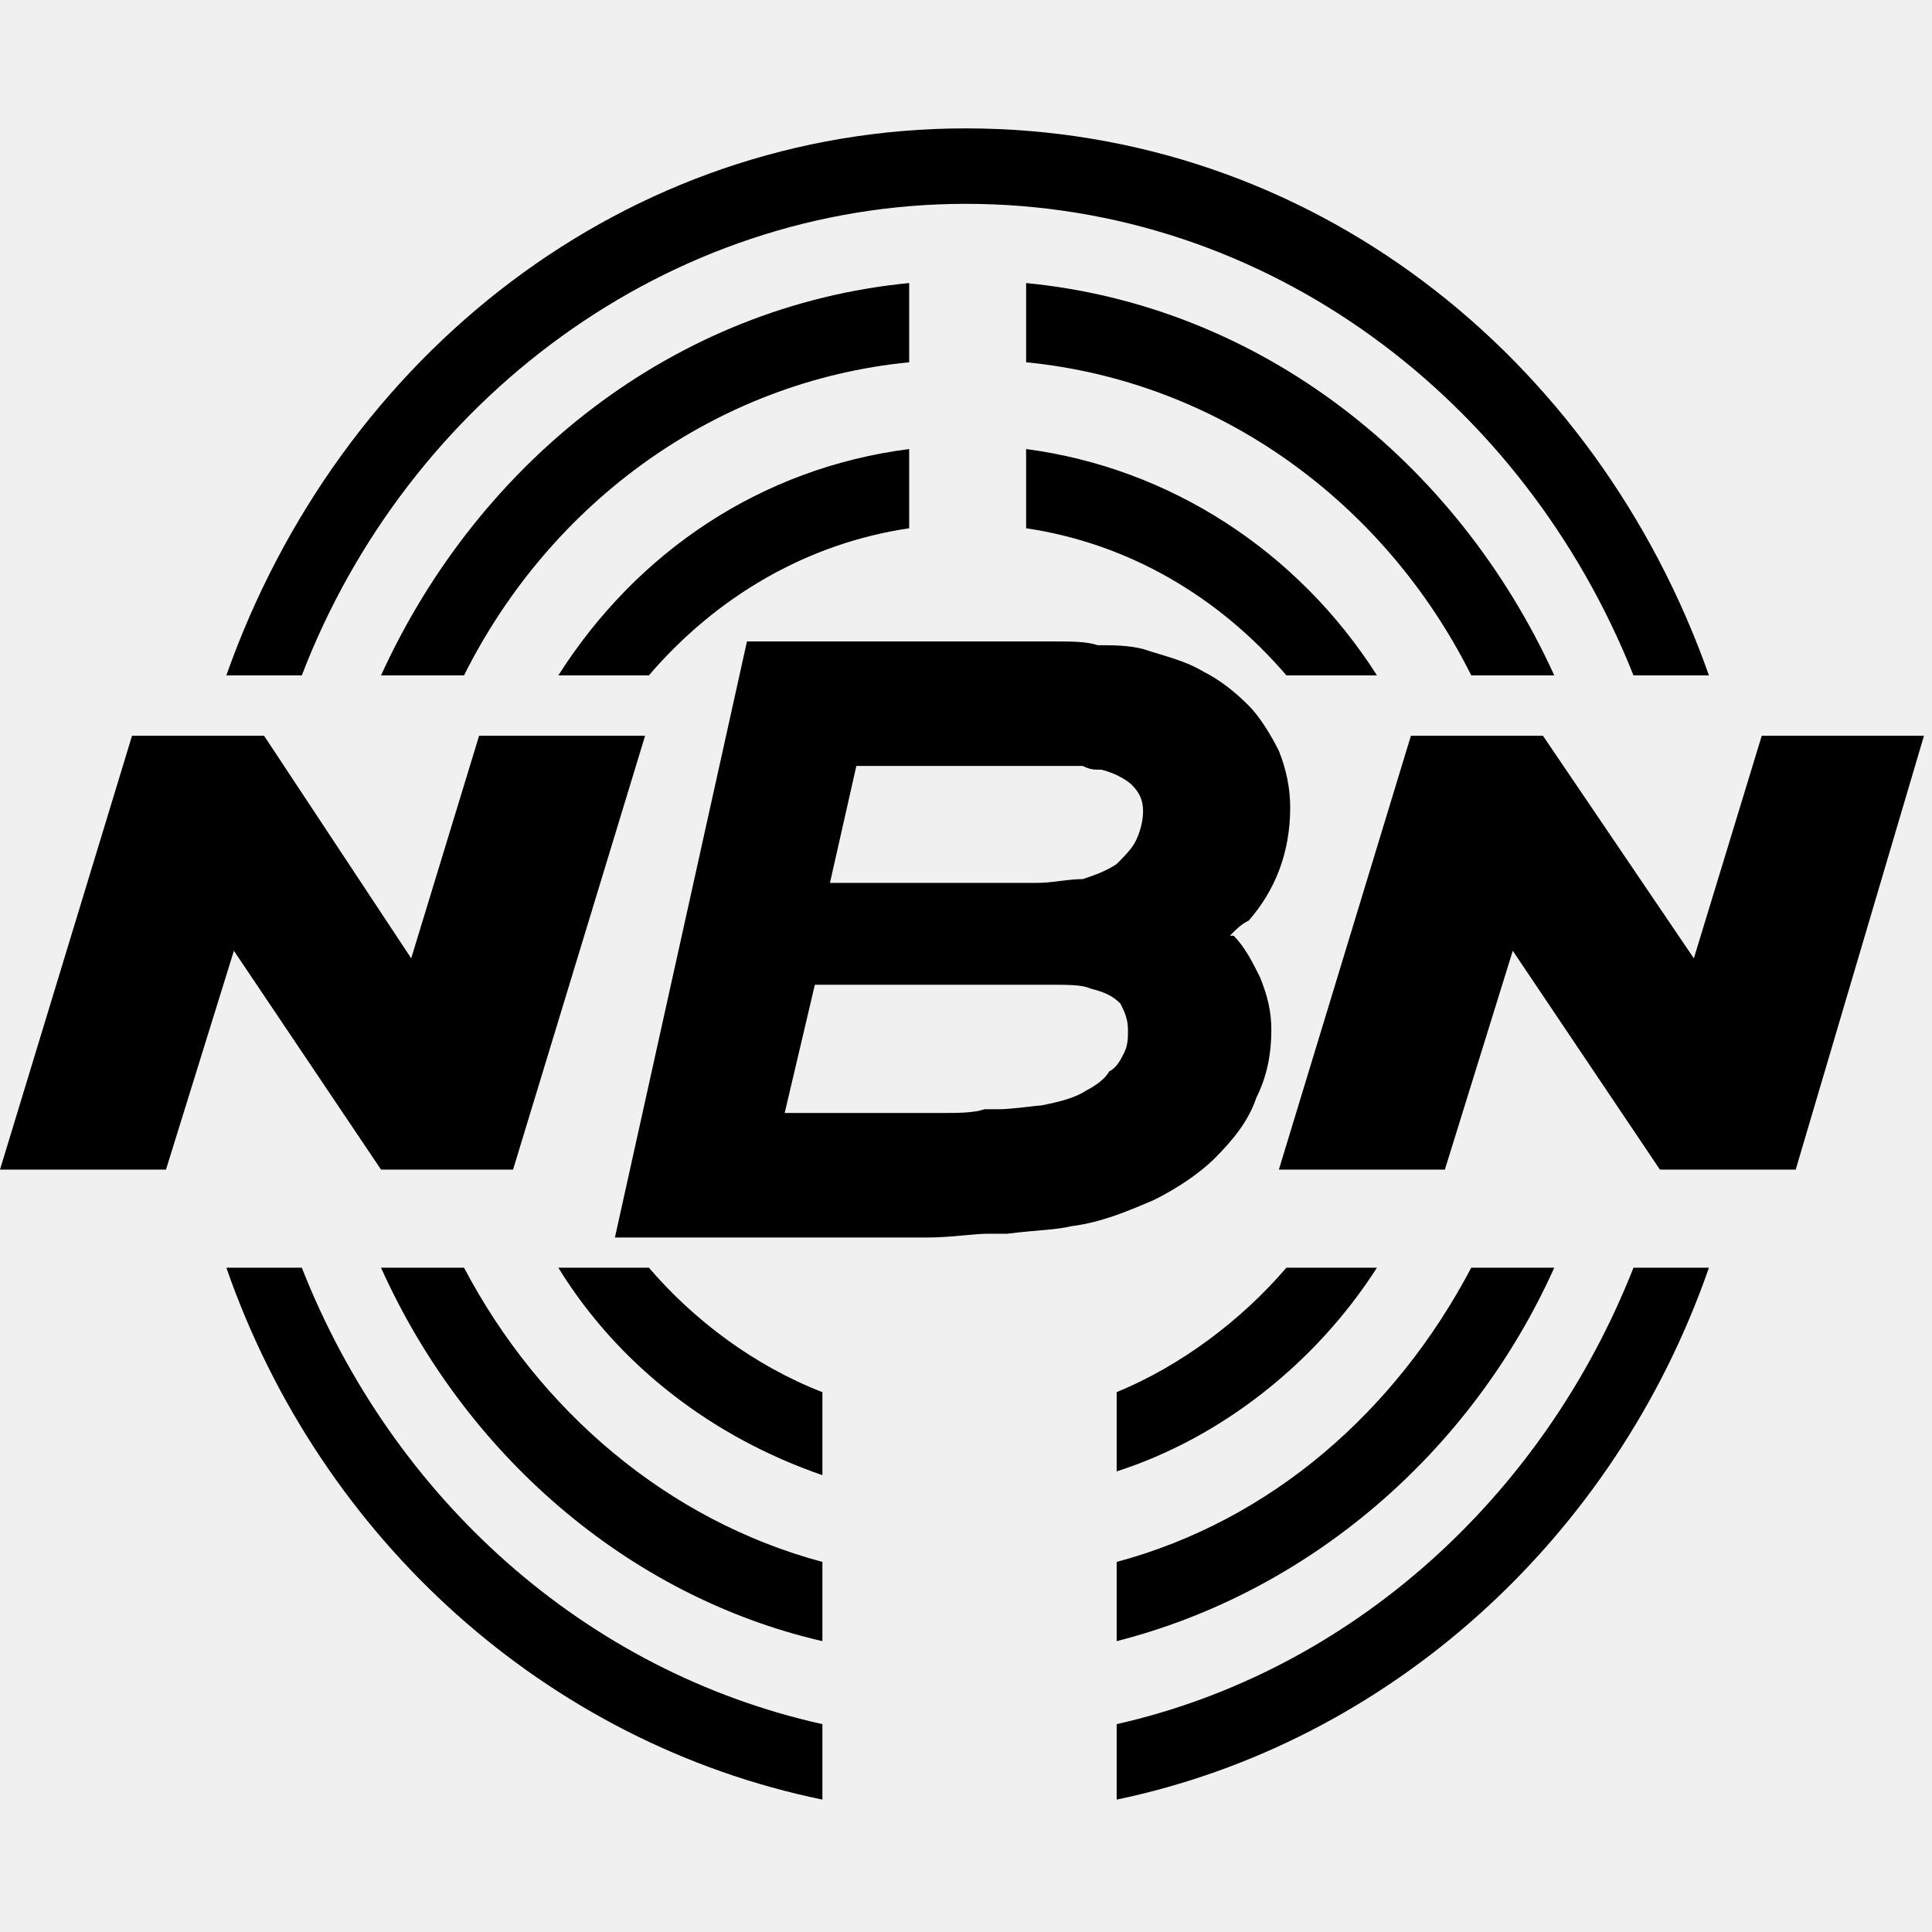
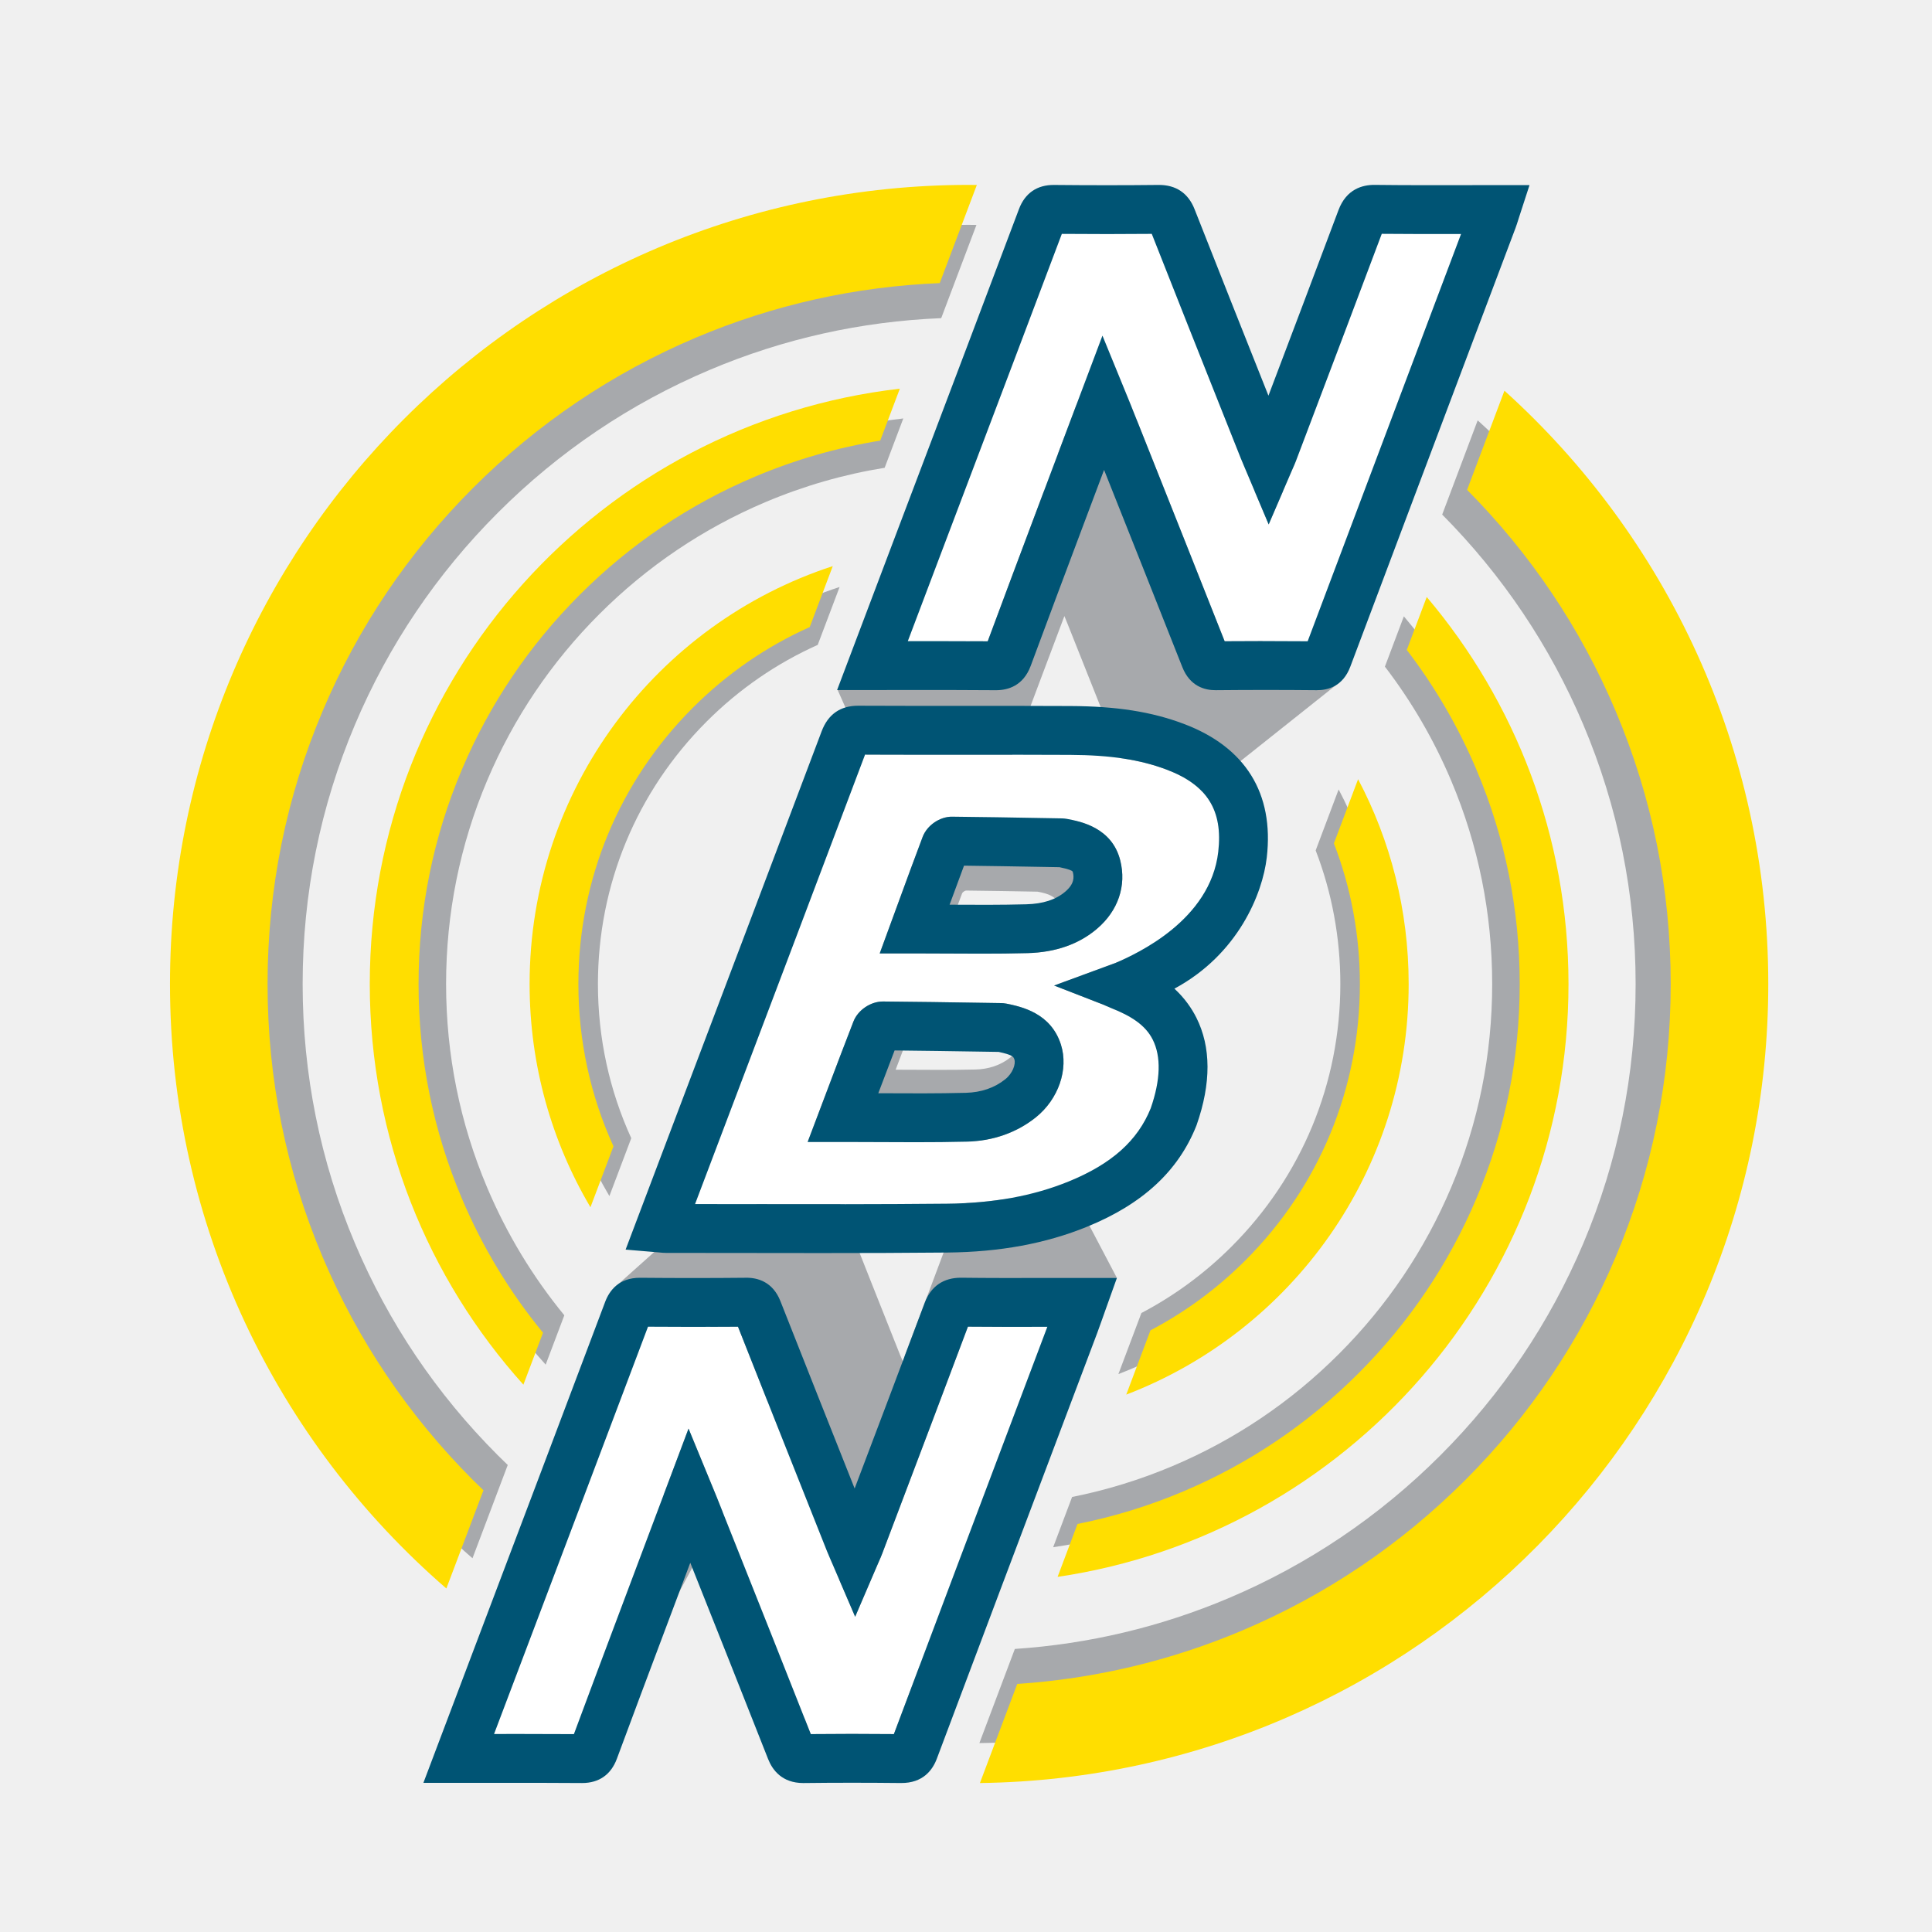
- <svg xmlns="http://www.w3.org/2000/svg" viewBox="0 0 1024 1024.256">
-   <path d="M934 390.062l-36 118-80-118h-70l-70 230h88l36-116 78 116h72l68-230zm-680 0l-36 118-78-118H70l-70 230h88l36-116 78 116h70l70-230zm-94 282h-40c50 144 170 252 316 282v-40c-126-28-228-120-276-242zm746 0h-40c-48 122-150 214-274 242v40c144-30 264-138 314-282zm-394-564c160 0 296 104 354 250h40c-60-170-212-290-394-290-180 0-332 120-392 290h40c56-146 194-250 352-250zm-310 250h44c46-92 134-156 236-166v-42c-124 12-228 94-280 208zm578 0h44c-52-114-156-196-280-208v42c102 10 190 74 236 166zm-534 314h-44c44 98 130 174 234 198v-42c-82-22-150-80-190-156zm578 0h-44c-40 76-106 134-188 156v42c102-26 188-100 232-198zm-94 0h-48c-24 28-56 52-90 66v42c56-18 106-58 138-108zm-386 0h-48c32 52 82 90 140 110v-44c-36-14-68-38-92-66zm138-392v-42c-78 10-144 54-186 120h48c36-42 84-70 138-78zm62-42v42c54 8 102 36 138 78h48c-42-66-110-110-186-120zm110 258h-2c4-4 6-6 10-8 14-16 22-36 22-60 0-10-2-20-6-30-4-8-10-18-16-24-8-8-16-14-24-18-10-6-20-8-32-12-8-2-16-2-24-2-6-2-14-2-24-2H396l-70 316h166c12 0 24-2 32-2h10c16-2 26-2 34-4 16-2 30-8 44-14 12-6 24-14 32-22 10-10 18-20 22-32 6-12 8-24 8-36 0-10-2-18-6-28-4-8-8-16-14-22zm-200-90h120c4 2 6 2 10 2 8 2 14 6 16 8 4 4 6 8 6 14s-2 12-4 16-6 8-10 12c-6 4-12 6-18 8-8 0-16 2-24 2H440zm-22 116h124c10 0 18 0 22 2 8 2 12 4 16 8 2 4 4 8 4 14 0 4 0 8-2 12s-4 8-8 10c-2 4-8 8-12 10-6 4-14 6-24 8-2 0-16 2-22 2h-8c-6 2-14 2-24 2h-82z" />
+ <svg xmlns="http://www.w3.org/2000/svg" viewBox="0 0 1056 1056" height="1056" width="1056" xml:space="preserve" id="svg14744" version="1.1">
+   <defs id="defs14748">
+     <clipPath id="clipPath14760" clipPathUnits="userSpaceOnUse">
+       <path id="path14758" d="M 0,792 H 792 V 0 H 0 Z" />
+     </clipPath>
+   </defs>
+   <g transform="matrix(1.333333,0,0,-1.333333,0,1056)" id="g14752">
+     <g id="g14754">
+       <g clip-path="url(#clipPath14760)" id="g14756">
+         <g transform="translate(258.7798,325.4141)" id="g14762">
+           <path id="path14764" style="fill:#a7a9ac;fill-opacity:1;fill-rule:nonzero;stroke:none" d="m 0,0 c -8.946,19.581 -13.666,41.024 -13.666,63.195 0,40.647 15.829,78.861 44.57,107.602 13.363,13.363 28.776,23.931 45.527,31.417 l 8.974,23.743 C 16.866,203.611 -32.666,139.193 -32.666,63.195 c 0,-31.734 8.646,-61.445 23.697,-86.924 z" />
+         </g>
+         <g transform="translate(539.3428,443.3838)" id="g14766">
+           <path id="path14768" style="fill:#a7a9ac;fill-opacity:1;fill-rule:nonzero;stroke:none" d="m 0,0 c 6.642,-17.243 10.113,-35.742 10.113,-54.774 0,-40.646 -15.829,-78.86 -44.57,-107.601 -11.058,-11.059 -23.522,-20.196 -36.984,-27.266 l -9.43,-25.031 c 64.313,24.626 109.984,86.924 109.984,159.898 0,28.807 -7.127,55.946 -19.697,79.767 z" />
+         </g>
+         <g transform="translate(231.3384,252.8115)" id="g14770">
+           <path id="path14772" style="fill:#a7a9ac;fill-opacity:1;fill-rule:nonzero;stroke:none" d="m 0,0 c -12.999,15.841 -23.603,33.374 -31.626,52.344 -11.176,26.422 -16.843,54.5 -16.843,83.454 0,28.954 5.667,57.033 16.843,83.454 10.798,25.531 26.26,48.463 45.958,68.161 19.698,19.697 42.63,35.16 68.16,45.958 15.741,6.658 32.073,11.344 48.825,14.058 l 7.643,20.222 C 22.763,354.271 -67.469,255.581 -67.469,135.798 c 0,-59.986 22.637,-114.68 59.823,-156.026 z" />
+         </g>
+         <g transform="translate(567.7246,518.7231)" id="g14774">
+           <path id="path14776" style="fill:#a7a9ac;fill-opacity:1;fill-rule:nonzero;stroke:none" d="m 0,0 c 10.963,-14.321 20.057,-29.928 27.133,-46.659 11.176,-26.422 16.843,-54.5 16.843,-83.455 0,-28.954 -5.667,-57.032 -16.843,-83.454 -10.798,-25.53 -26.261,-48.462 -45.958,-68.16 -19.698,-19.697 -42.63,-35.16 -68.16,-45.958 -13.359,-5.65 -27.142,-9.887 -41.245,-12.7 l -7.763,-20.607 c 112.576,16.654 198.969,113.672 198.969,230.879 0,57.461 -20.777,110.062 -55.209,150.73 z" />
+         </g>
+         <g transform="translate(193.6938,153.2148)" id="g14778">
+           <path id="path14780" style="fill:#a7a9ac;fill-opacity:1;fill-rule:nonzero;stroke:none" d="m 0,0 14.452,38.237 c -1.362,1.308 -2.718,2.623 -4.057,3.962 -25.104,25.105 -44.81,54.327 -58.569,86.858 -14.237,33.66 -21.455,69.437 -21.455,106.338 0,36.901 7.218,72.678 21.455,106.338 13.759,32.53 33.465,61.753 58.569,86.858 25.105,25.104 54.328,44.809 86.858,58.569 30.167,12.759 62.039,19.862 94.892,21.203 l 14.443,38.214 c -1,0.009 -1.995,0.038 -2.997,0.038 -171.882,0 -311.22,-139.338 -311.22,-311.22 C -107.629,141.359 -65.923,57.065 0,0" />
+         </g>
+         <g transform="translate(605.7568,619.6772)" id="g14782">
+           <path id="path14784" style="fill:#a7a9ac;fill-opacity:1;fill-rule:nonzero;stroke:none" d="m 0,0 -14.548,-38.617 c 24.753,-24.939 44.216,-53.901 57.841,-86.112 14.236,-33.66 21.455,-69.437 21.455,-106.339 0,-36.9 -7.219,-72.678 -21.455,-106.338 -13.76,-32.53 -33.465,-61.753 -58.569,-86.857 -25.105,-25.105 -54.328,-44.81 -86.858,-58.57 -27.93,-11.813 -57.321,-18.777 -87.6,-20.811 l -14.537,-38.59 c 169.943,2.251 307.019,140.689 307.019,311.166 C 102.748,-139.377 63.09,-56.957 0,0" />
+         </g>
+         <g transform="translate(251.4897,322.0869)" id="g14786">
+           <path id="path14788" style="fill:#ffde00;fill-opacity:1;fill-rule:nonzero;stroke:none" d="m 0,0 c -9.417,20.611 -14.385,43.183 -14.385,66.521 0,42.786 16.662,83.011 46.916,113.265 14.066,14.067 30.29,25.19 47.923,33.071 L 89.9,237.849 C 17.754,214.327 -34.385,146.519 -34.385,66.521 c 0,-33.405 9.102,-64.68 24.944,-91.5 z" />
+         </g>
+         <g transform="translate(546.8193,446.2656)" id="g14790">
+           <path id="path14792" style="fill:#ffde00;fill-opacity:1;fill-rule:nonzero;stroke:none" d="m 0,0 c 6.991,-18.151 10.646,-37.623 10.646,-57.657 0,-42.786 -16.663,-83.011 -46.917,-113.265 -11.639,-11.64 -24.76,-21.259 -38.93,-28.7 l -9.927,-26.349 c 67.699,25.922 115.774,91.498 115.774,168.314 0,30.323 -7.502,58.89 -20.735,83.965 z" />
+         </g>
+         <g transform="translate(222.6045,245.6631)" id="g14794">
+           <path id="path14796" style="fill:#ffde00;fill-opacity:1;fill-rule:nonzero;stroke:none" d="m 0,0 c -13.683,16.675 -24.845,35.13 -33.292,55.099 -11.763,27.812 -17.728,57.368 -17.728,87.846 0,30.478 5.965,60.034 17.728,87.847 11.367,26.874 27.644,51.013 48.378,71.747 20.735,20.734 44.874,37.011 71.748,48.378 16.569,7.008 33.761,11.941 51.395,14.798 l 8.045,21.286 C 23.961,372.917 -71.02,269.032 -71.02,142.945 c 0,-63.143 23.829,-120.716 62.972,-164.237 z" />
+         </g>
+         <g transform="translate(576.6953,525.5698)" id="g14798">
+           <path id="path14800" style="fill:#ffde00;fill-opacity:1;fill-rule:nonzero;stroke:none" d="m 0,0 c 11.54,-15.074 21.111,-31.503 28.561,-49.115 11.764,-27.813 17.728,-57.368 17.728,-87.846 0,-30.479 -5.964,-60.035 -17.728,-87.847 -11.367,-26.874 -27.643,-51.013 -48.377,-71.747 -20.735,-20.735 -44.874,-37.011 -71.748,-48.378 -14.061,-5.947 -28.57,-10.407 -43.415,-13.368 l -8.172,-21.692 c 118.502,17.531 209.44,119.656 209.44,243.032 0,60.484 -21.868,115.853 -58.113,158.662 z" />
+         </g>
+         <g transform="translate(182.9785,140.8242)" id="g14802">
+           <path id="path14804" style="fill:#ffde00;fill-opacity:1;fill-rule:nonzero;stroke:none" d="m 0,0 15.213,40.25 c -1.434,1.376 -2.861,2.761 -4.271,4.17 -26.425,26.426 -47.168,57.187 -61.651,91.43 -14.986,35.43 -22.585,73.09 -22.585,111.934 0,38.843 7.599,76.504 22.585,111.935 14.483,34.242 35.226,65.004 61.651,91.429 26.426,26.426 57.187,47.168 91.43,61.652 31.754,13.43 65.303,20.908 99.886,22.319 l 15.204,40.225 c -1.053,0.01 -2.101,0.04 -3.155,0.04 -180.929,0 -327.601,-146.671 -327.601,-327.6 C -113.294,148.8 -69.393,60.069 0,0" />
+         </g>
+         <g transform="translate(616.7285,631.8374)" id="g14806">
+           <path id="path14808" style="fill:#ffde00;fill-opacity:1;fill-rule:nonzero;stroke:none" d="m 0,0 -15.313,-40.65 c 26.055,-26.25 46.543,-56.738 60.884,-90.644 14.987,-35.432 22.585,-73.092 22.585,-111.935 0,-38.844 -7.598,-76.504 -22.585,-111.935 -14.483,-34.242 -35.225,-65.003 -61.651,-91.429 -26.426,-26.425 -57.187,-47.168 -91.429,-61.652 -29.4,-12.434 -60.339,-19.765 -92.211,-21.907 l -15.302,-40.621 c 178.887,2.369 323.178,148.094 323.178,327.544 C 108.156,-146.713 66.411,-59.954 0,0" />
+         </g>
+         <g transform="translate(427.5674,456.3223)" id="g14810">
+           <path id="path14812" style="fill:#a7a9ac;fill-opacity:1;fill-rule:nonzero;stroke:none" d="m 0,0 c -12.594,0.062 -25.187,0.039 -37.781,0.042 l 2.009,13.188 c 5.347,0 10.651,-0.012 15.954,-0.058 1.812,-0.016 2.578,0.586 3.191,2.242 5.466,14.769 11.021,29.504 16.556,44.247 2.87,7.645 5.754,15.284 8.837,23.47 0.545,-1.33 0.887,-2.15 1.216,-2.976 C 18.562,58.589 27.155,37.028 35.68,15.44 L 26.467,-3.832 C 17.91,-0.856 8.993,-0.044 0,0 m 2.843,-47.765 c -4.132,-3.517 -9.208,-4.765 -14.397,-4.905 -9.776,-0.264 -19.565,-0.076 -29.816,-0.076 2.788,7.603 5.433,14.896 8.181,22.151 0.211,0.558 1.148,1.204 1.743,1.198 9.688,-0.092 19.375,-0.283 29.062,-0.452 0.09,-0.002 0.182,-0.007 0.271,-0.024 3.939,-0.752 7.947,-1.809 9.059,-6.221 1.152,-4.562 -0.499,-8.602 -4.103,-11.671 m -16.084,-49.957 c -4.205,-3.371 -9.197,-4.9 -14.395,-5.033 -10.785,-0.274 -21.583,-0.083 -32.775,-0.083 3.011,7.959 5.863,15.575 8.817,23.153 0.219,0.56 1.173,1.194 1.78,1.189 10.429,-0.084 20.856,-0.263 31.285,-0.422 0.09,-10e-4 0.182,-0.004 0.27,-0.022 4.089,-0.836 8.099,-1.883 9.56,-6.484 1.303,-4.102 -0.665,-9.19 -4.542,-12.298 m 51.47,87.405 83.089,66.097 -35.925,4.889 c 8.928,23.707 17.863,47.414 26.795,71.12 0.301,0.797 0.533,1.621 0.85,2.595 -10.941,0 -21.579,-0.068 -32.214,0.059 -2.044,0.025 -2.844,-0.662 -3.527,-2.486 -2.734,-7.294 -5.487,-14.581 -8.238,-21.869 L 25.398,186.174 4.896,157.331 8.828,134.36 c -4.409,0.003 -8.818,0.024 -13.227,0.068 -1.776,0.017 -2.557,-0.523 -3.19,-2.203 -8.352,-22.189 -16.749,-44.362 -25.147,-66.533 L -84.271,53.03 -59.825,-2.061 c -0.065,-0.149 -0.13,-0.295 -0.193,-0.462 -14.459,-38.378 -29.002,-76.725 -43.527,-115.079 -1.818,-4.8 -3.632,-9.603 -5.512,-14.576 0.754,-0.062 1.188,-0.131 1.623,-0.131 24.876,0.005 49.754,-0.147 74.628,0.095 11.919,0.116 23.675,1.845 34.836,6.401 11.296,4.611 20.715,11.436 25.392,23.172 10.339,29.609 -14.537,34.856 -15.145,35.245 23.806,5.368 32.286,24.319 33.449,34.408 1.127,9.772 -1.39,17.28 -7.497,22.671" />
+         </g>
+         <g transform="translate(441.9307,298.4219)" id="g14814">
+           <path id="path14816" style="fill:#a7a9ac;fill-opacity:1;fill-rule:nonzero;stroke:none" d="m 0,0 -12.393,-1.364 c 0.374,1.055 0.756,2.148 1.176,3.325 h -2.784 c -9.81,0 -19.619,-0.066 -29.427,0.056 -2.001,0.024 -5.539,-5.508 -6.233,-7.36 -7.764,-20.725 -13.473,-35.994 -21.31,-56.692 -0.279,-0.737 -0.093,-1.955 -0.581,-3.09 -0.596,1.388 -1.031,2.335 -1.416,3.302 -8.172,20.57 -16.356,41.136 -24.471,61.728 -0.61,1.549 -1.336,2.119 -3.052,2.102 -9.392,-0.097 -18.787,-0.091 -28.179,-0.006 -1.747,0.016 -2.568,-0.466 -3.211,-2.174 -1.6,-4.249 -3.208,-8.494 -4.81,-12.742 l -20.812,7.759 -32.683,-29.216 6.966,-9.985 34.883,0.59 c -8.488,-22.457 -16.984,-44.911 -25.481,-67.364 -0.988,-2.612 -1.972,-5.225 -3.047,-8.074 3.821,0 7.593,0.005 11.348,0.008 l -33.637,-106.237 57.533,107.12 c 0.267,0.328 0.491,0.744 0.692,1.287 5.289,14.305 10.677,28.575 16.038,42.853 0.957,2.55 1.918,5.107 2.883,7.674 l 28.135,-71.318 -22.068,-88.71 46.106,-0.452 13.865,107.728 -1.431,0.332 c 0.641,0.316 1.094,0.899 1.484,1.937 9.839,26.231 19.726,52.445 29.615,78.658 l 42.233,8.029 z" />
+         </g>
+         <g transform="translate(537.4482,619.3735)" id="g14818">
+           <path id="path14820" style="fill:#ffffff;fill-opacity:1;fill-rule:nonzero;stroke:none" d="m 0,0 -6.21,-16.396 c -0.376,-0.994 -0.778,-1.904 -1.205,-2.867 -0.199,-0.451 -0.419,-0.951 -0.667,-1.524 l -9.287,-21.567 -9.132,21.633 c -0.313,0.745 -0.597,1.406 -0.856,2.013 -0.54,1.262 -0.989,2.312 -1.411,3.374 l -6.904,17.36 c -9.736,24.482 -19.793,49.765 -29.622,74.734 -11.873,-0.112 -24.244,-0.113 -36.869,-0.006 -13.183,-35.008 -26.603,-70.435 -39.592,-104.726 l -10.678,-28.192 c -3.965,-10.472 -7.923,-20.946 -11.956,-31.616 l -0.92,-2.433 c 3.813,0.004 7.567,0.007 11.286,0.007 7.225,0 14.322,-0.014 21.475,-0.064 6.607,17.818 13.347,35.757 19.876,53.136 l 4.537,12.08 c 3.064,8.158 6.136,16.311 9.314,24.742 l 13.312,35.34 10.434,-25.499 c 0.438,-1.068 0.788,-1.919 1.129,-2.773 l 7,-17.593 c 10.355,-26.02 21.047,-52.89 31.528,-79.417 11.5,0.088 22.919,0.088 34.034,-0.002 17.225,45.826 34.752,92.33 51.715,137.338 l 11.163,29.62 C 50.365,76.683 39.758,76.671 28.988,76.777 19.37,51.131 9.527,25.151 0,0" />
+         </g>
+         <g transform="translate(396.7925,248.1572)" id="g14822">
+           <path id="path14824" style="fill:#ffffff;fill-opacity:1;fill-rule:nonzero;stroke:none" d="m 0,0 c -9.623,-25.666 -19.471,-51.664 -29.005,-76.833 l -6.166,-16.279 c -0.375,-0.99 -0.775,-1.898 -1.2,-2.861 -0.2,-0.455 -0.422,-0.959 -0.67,-1.535 l -9.191,-21.421 -9.206,21.415 c -0.306,0.709 -0.583,1.343 -0.838,1.927 -0.559,1.275 -1.024,2.345 -1.454,3.427 l -5.408,13.611 c -10.225,25.73 -20.783,52.3 -31.129,78.534 -11.91,-0.101 -24.037,-0.105 -36.884,-0.004 -17.601,-46.725 -35.524,-94.079 -52.869,-139.908 l -10.241,-27.058 c 3.741,0.004 7.426,0.006 11.077,0.006 7.287,0 14.441,-0.013 21.659,-0.061 6.082,16.412 12.294,32.939 18.314,48.953 l 5.291,14.083 c 3.321,8.845 6.647,17.689 10.083,26.826 l 13.302,35.383 10.464,-25.424 c 0.445,-1.072 0.8,-1.927 1.142,-2.789 l 7.741,-19.454 c 10.115,-25.41 20.561,-51.654 30.766,-77.573 10.976,0.112 22.408,0.112 34.069,0.005 16.87,44.955 34.051,90.488 50.678,134.551 L 32.553,-0.064 C 31.952,-0.065 31.351,-0.066 30.75,-0.067 20.678,-0.085 10.294,-0.104 0,0" />
+         </g>
+         <g transform="translate(449.6719,411.2329)" id="g14826">
+           <path id="path14828" style="fill:#ffffff;fill-opacity:1;fill-rule:nonzero;stroke:none" d="m 0,0 c -7.393,-6.295 -16.96,-9.644 -28.432,-9.954 -6.34,-0.17 -12.593,-0.22 -18.934,-0.22 -4.437,0 -8.916,0.024 -13.5,0.049 -4.565,0.025 -9.173,0.051 -13.844,0.051 h -14.334 l 7.511,20.496 c 3.435,9.387 6.679,18.252 10.082,27.242 1.803,4.757 6.968,8.314 12.045,8.314 0.035,0 0.069,0 0.104,0 12.309,-0.118 24.803,-0.34 36.886,-0.557 l 8.037,-0.142 c 0.737,-0.013 1.426,-0.082 2.106,-0.21 C -6.748,44.014 6.156,41.549 9.553,28.081 12.186,17.643 8.704,7.408 0,0 m -14.755,-47.457 c 3.216,-10.125 -1.016,-22.386 -10.291,-29.819 -7.789,-6.245 -17.547,-9.69 -28.217,-9.962 -7.055,-0.179 -14.006,-0.231 -21.054,-0.231 -4.852,0 -9.748,0.024 -14.761,0.05 -4.962,0.025 -9.962,0.05 -15.014,0.05 h -14.491 l 7.876,20.833 c 3.715,9.837 7.223,19.129 10.892,28.542 1.828,4.691 7.006,8.208 12.068,8.208 h 0.08 c 13.365,-0.108 26.926,-0.319 40.042,-0.523 l 8.312,-0.128 c 0.496,-0.007 1.283,-0.038 2.228,-0.229 5.93,-1.212 18.178,-3.717 22.33,-16.791 M 28.501,65.306 c -10.831,4.076 -22.99,5.93 -39.426,6.01 -14.569,0.072 -29.396,0.068 -43.733,0.063 -13.238,-0.004 -26.894,-0.008 -40.393,0.047 -18.122,-48.092 -36.611,-96.898 -54.499,-144.125 l -15.196,-40.128 c 6.966,-0.006 13.933,-0.016 20.899,-0.027 26.968,-0.045 54.857,-0.089 82.254,0.18 19.089,0.184 35.466,3.173 50.069,9.133 17.538,7.159 28.215,16.694 33.584,29.996 4.046,11.691 4.316,21.167 0.8,28.167 -2.99,5.952 -8.932,9.693 -17.032,12.897 -0.969,0.384 -1.475,0.681 -3.159,1.383 l -20.224,7.86 25.279,9.296 c 8.643,3.768 38.775,17.429 42.013,45.513 1.969,17.064 -4.581,27.468 -21.236,33.735" />
+         </g>
+         <g transform="translate(383.4253,529.1675)" id="g14830">
+           <path id="path14832" style="fill:#005474;fill-opacity:1;fill-rule:nonzero;stroke:none" d="m 0,0 c 7.225,0 14.322,-0.014 21.475,-0.064 6.607,17.818 13.347,35.757 19.876,53.136 l 4.537,12.08 c 3.064,8.158 6.136,16.311 9.314,24.743 l 13.312,35.339 10.434,-25.499 c 0.438,-1.068 0.788,-1.919 1.129,-2.773 l 7,-17.593 c 10.355,-26.02 21.047,-52.89 31.528,-79.417 11.5,0.089 22.919,0.088 34.034,-0.002 17.225,45.826 34.752,92.33 51.715,137.338 l 11.163,29.62 c -11.129,-0.019 -21.736,-0.031 -32.506,0.075 -9.618,-25.646 -19.461,-51.626 -28.988,-76.777 l -6.21,-16.395 c -0.376,-0.995 -0.778,-1.905 -1.205,-2.868 -0.199,-0.451 -0.419,-0.951 -0.667,-1.524 l -9.287,-21.566 -9.132,21.632 c -0.314,0.745 -0.597,1.406 -0.856,2.013 -0.541,1.262 -0.989,2.313 -1.411,3.374 l -6.904,17.36 C 108.615,116.714 98.558,141.997 88.729,166.966 76.856,166.854 64.485,166.853 51.86,166.96 38.677,131.952 25.257,96.525 12.268,62.234 L 1.59,34.042 C -2.375,23.57 -6.333,13.096 -10.366,2.426 l -0.92,-2.433 C -7.473,-0.003 -3.719,0 0,0 m 24.879,-20.114 c -0.059,0 -0.118,0 -0.175,0.001 -12.396,0.108 -24.579,0.095 -37.475,0.08 -4.305,-0.004 -8.637,-0.009 -13.006,-0.009 h -14.49 l 11.171,29.546 c 4.034,10.675 7.994,21.153 11.96,31.629 l 10.679,28.194 c 13.381,35.325 27.217,71.853 40.749,107.803 2.462,6.537 7.445,9.955 14.391,9.884 14.747,-0.147 29.175,-0.146 42.883,0.005 7.049,0.05 12.107,-3.348 14.687,-9.904 10.034,-25.51 20.333,-51.411 30.307,-76.485 9.462,24.979 19.208,50.717 28.711,76.075 3.242,8.65 9.898,10.407 14.937,10.334 12.082,-0.145 23.944,-0.125 36.5,-0.105 4.337,0.007 8.697,0.014 13.088,0.014 h 13.782 l -4.259,-13.106 c -0.15,-0.457 -0.285,-0.891 -0.415,-1.308 -0.313,-1.002 -0.636,-2.037 -1.048,-3.132 L 223.09,130.226 C 205.711,84.113 187.74,36.432 170.111,-10.48 c -3.023,-8.042 -9.211,-9.673 -13.783,-9.627 -13.432,0.134 -27.348,0.136 -41.361,0.003 -4.483,-0.037 -10.592,1.567 -13.712,9.473 C 90.616,16.316 79.727,43.682 69.177,70.195 67.653,66.146 66.142,62.131 64.634,58.114 L 60.095,46.03 C 53.184,27.635 46.038,8.613 39.105,-10.117 c -3.052,-8.239 -9.382,-9.997 -14.226,-9.997" />
+         </g>
+         <g transform="translate(213.6089,81.1787)" id="g14834">
+           <path id="path14836" style="fill:#005474;fill-opacity:1;fill-rule:nonzero;stroke:none" d="m 0,0 c 7.286,0 14.441,-0.014 21.658,-0.062 6.083,16.413 12.295,32.94 18.315,48.954 l 5.291,14.083 c 3.321,8.844 6.646,17.688 10.082,26.826 L 68.649,125.184 79.113,99.76 c 0.445,-1.072 0.799,-1.928 1.141,-2.789 l 7.742,-19.454 c 10.114,-25.411 20.561,-51.655 30.766,-77.574 10.976,0.113 22.407,0.113 34.069,0.005 16.87,44.955 34.05,90.489 50.677,134.552 l 12.229,32.414 c -0.602,-10e-4 -1.202,-0.002 -1.804,-0.003 -10.071,-0.017 -20.455,-0.036 -30.749,0.068 -9.623,-25.667 -19.472,-51.665 -29.006,-76.833 l -6.166,-16.28 c -0.374,-0.989 -0.775,-1.897 -1.199,-2.86 -0.2,-0.455 -0.422,-0.959 -0.67,-1.535 l -9.192,-21.421 -9.206,21.415 c -0.306,0.709 -0.582,1.343 -0.838,1.927 -0.558,1.275 -1.023,2.344 -1.453,3.426 L 120.045,88.43 C 109.821,114.159 99.262,140.729 88.917,166.964 77.006,166.862 64.879,166.858 52.033,166.96 34.432,120.234 16.509,72.881 -0.836,27.052 L -11.077,-0.007 C -7.336,-0.003 -3.652,0 0,0 m 115.684,-20.114 c -8.71,0 -12.648,5.339 -14.42,9.844 -10.55,26.817 -21.389,54.047 -31.871,80.381 l -0.03,0.074 C 67.566,65.406 65.787,60.671 64.009,55.936 L 58.715,41.847 C 52.313,24.814 45.692,7.202 39.279,-10.141 36.867,-16.666 31.942,-20.11 25.032,-20.11 h -0.17 c -12.428,0.103 -24.627,0.089 -37.545,0.078 -4.265,-0.005 -8.556,-0.009 -12.879,-0.009 h -14.48 l 20.479,54.181 c 17.74,46.87 36.084,95.337 54.045,143.032 1.693,4.497 5.535,9.839 14.221,9.839 h 0.193 c 15.227,-0.139 29.387,-0.134 43.289,0.008 4.666,0.082 10.97,-1.574 14.127,-9.582 10.085,-25.591 20.4,-51.562 30.429,-76.799 9.469,24.997 19.222,50.755 28.73,76.132 2.55,6.803 7.747,10.328 14.993,10.263 11.119,-0.139 22.465,-0.119 33.434,-0.099 3.95,0.006 7.898,0.013 11.849,0.013 h 18.505 l -4.781,-13.379 c -0.385,-1.079 -0.748,-2.113 -1.101,-3.116 -0.737,-2.093 -1.432,-4.067 -2.188,-6.074 L 222.243,127.432 C 205.235,82.358 187.649,35.75 170.441,-10.119 c -1.728,-4.61 -5.653,-10.064 -14.709,-9.986 -13.681,0.148 -27.067,0.147 -39.789,-0.007 -0.087,-0.001 -0.174,-0.002 -0.259,-0.002" />
+         </g>
+         <g transform="translate(389.2695,421.1289)" id="g14838">
+           <path id="path14840" style="fill:#005474;fill-opacity:1;fill-rule:nonzero;stroke:none" d="m 0,0 c 10.841,-0.061 21.093,-0.112 31.431,0.167 6.882,0.186 12.113,1.881 15.993,5.184 3.734,3.179 3.626,5.912 3.116,7.938 -0.064,0.257 -0.122,0.351 -0.123,0.352 -0.263,0.298 -1.322,0.919 -5.375,1.733 l -7.414,0.131 C 27.229,15.691 16.521,15.882 5.918,16.006 3.94,10.724 1.991,5.43 0,0 m 13.036,-20.07 c -4.436,0 -8.915,0.024 -13.5,0.049 -4.564,0.025 -9.173,0.051 -13.844,0.051 h -14.334 l 7.512,20.496 c 3.434,9.387 6.678,18.252 10.082,27.242 1.802,4.757 6.967,8.314 12.045,8.314 0.034,0 0.068,0 0.104,0 12.308,-0.118 24.802,-0.34 36.885,-0.557 l 8.037,-0.142 c 0.738,-0.013 1.426,-0.082 2.106,-0.21 5.525,-1.055 18.43,-3.52 21.826,-16.988 C 72.588,7.747 69.106,-2.488 60.402,-9.896 53.01,-16.191 43.442,-19.54 31.971,-19.85 25.63,-20.02 19.377,-20.07 13.036,-20.07 m 7.746,-40.284 h 0.014 z m -50.006,-16.935 c 0.217,-0.001 0.433,-0.002 0.651,-0.003 12.136,-0.062 23.597,-0.121 35.202,0.176 6.346,0.161 11.797,2.034 16.205,5.567 3.011,2.413 4.358,6.154 3.729,8.135 -0.353,1.114 -0.87,1.873 -6.463,3.07 l -7.635,0.118 c -11.479,0.179 -23.3,0.363 -35.001,0.479 -2.234,-5.786 -4.436,-11.585 -6.688,-17.542 m 15.309,-20.076 c -4.852,0 -9.748,0.024 -14.76,0.05 -4.963,0.025 -9.963,0.05 -15.015,0.05 h -14.491 l 7.877,20.833 c 3.714,9.837 7.222,19.129 10.891,28.542 1.829,4.691 7.007,8.208 12.068,8.208 h 0.08 c 13.365,-0.108 26.927,-0.319 40.042,-0.523 l 8.312,-0.128 c 0.496,-0.007 1.283,-0.038 2.228,-0.229 5.93,-1.212 18.178,-3.717 22.33,-16.791 3.216,-10.125 -1.015,-22.386 -10.291,-29.819 -7.789,-6.245 -17.546,-9.69 -28.217,-9.962 -7.055,-0.179 -14.005,-0.231 -21.054,-0.231 m -90.428,-25.358 c 6.966,-0.006 13.932,-0.016 20.899,-0.027 26.967,-0.045 54.856,-0.089 82.253,0.18 19.089,0.184 35.466,3.173 50.069,9.133 17.538,7.159 28.216,16.694 33.584,29.996 4.047,11.691 4.316,21.167 0.801,28.167 -2.991,5.952 -8.933,9.693 -17.033,12.897 -0.968,0.384 -1.475,0.681 -3.159,1.383 l -20.223,7.86 25.278,9.296 c 8.644,3.768 38.775,17.429 42.014,45.513 1.968,17.064 -4.581,27.468 -21.237,33.735 -10.831,4.076 -22.99,5.93 -39.425,6.01 C 34.908,61.492 20.081,61.488 5.744,61.483 -7.493,61.479 -21.15,61.475 -34.649,61.53 -52.771,13.438 -71.259,-35.368 -89.148,-82.595 Z m 51.58,-20.084 c -10.32,0 -20.581,0.017 -30.713,0.034 -10.924,0.016 -21.857,0.039 -32.772,0.032 -0.942,0 -1.741,0.081 -2.445,0.152 -0.26,0.027 -0.554,0.057 -0.899,0.086 l -13.218,1.11 24.937,65.892 c 18.193,48.029 37.007,97.693 55.42,146.569 2.624,6.966 7.646,10.498 14.923,10.498 h 0.106 c 14.38,-0.068 29.012,-0.064 43.162,-0.06 14.365,0.004 29.217,0.009 43.838,-0.063 18.919,-0.092 33.223,-2.341 46.379,-7.292 25.326,-9.53 37.109,-28.469 34.076,-54.77 -1.717,-14.883 -11.76,-39.751 -37.862,-53.797 4.337,-4.007 7.161,-8.237 8.986,-11.871 6.064,-12.071 6.11,-26.862 0.139,-43.963 l -0.151,-0.405 c -7.39,-18.543 -22.01,-32.059 -44.698,-41.321 -16.988,-6.934 -35.777,-10.407 -57.441,-10.618 -17.195,-0.167 -34.562,-0.213 -51.767,-0.213" />
+         </g>
+       </g>
+     </g>
+   </g>
</svg>
